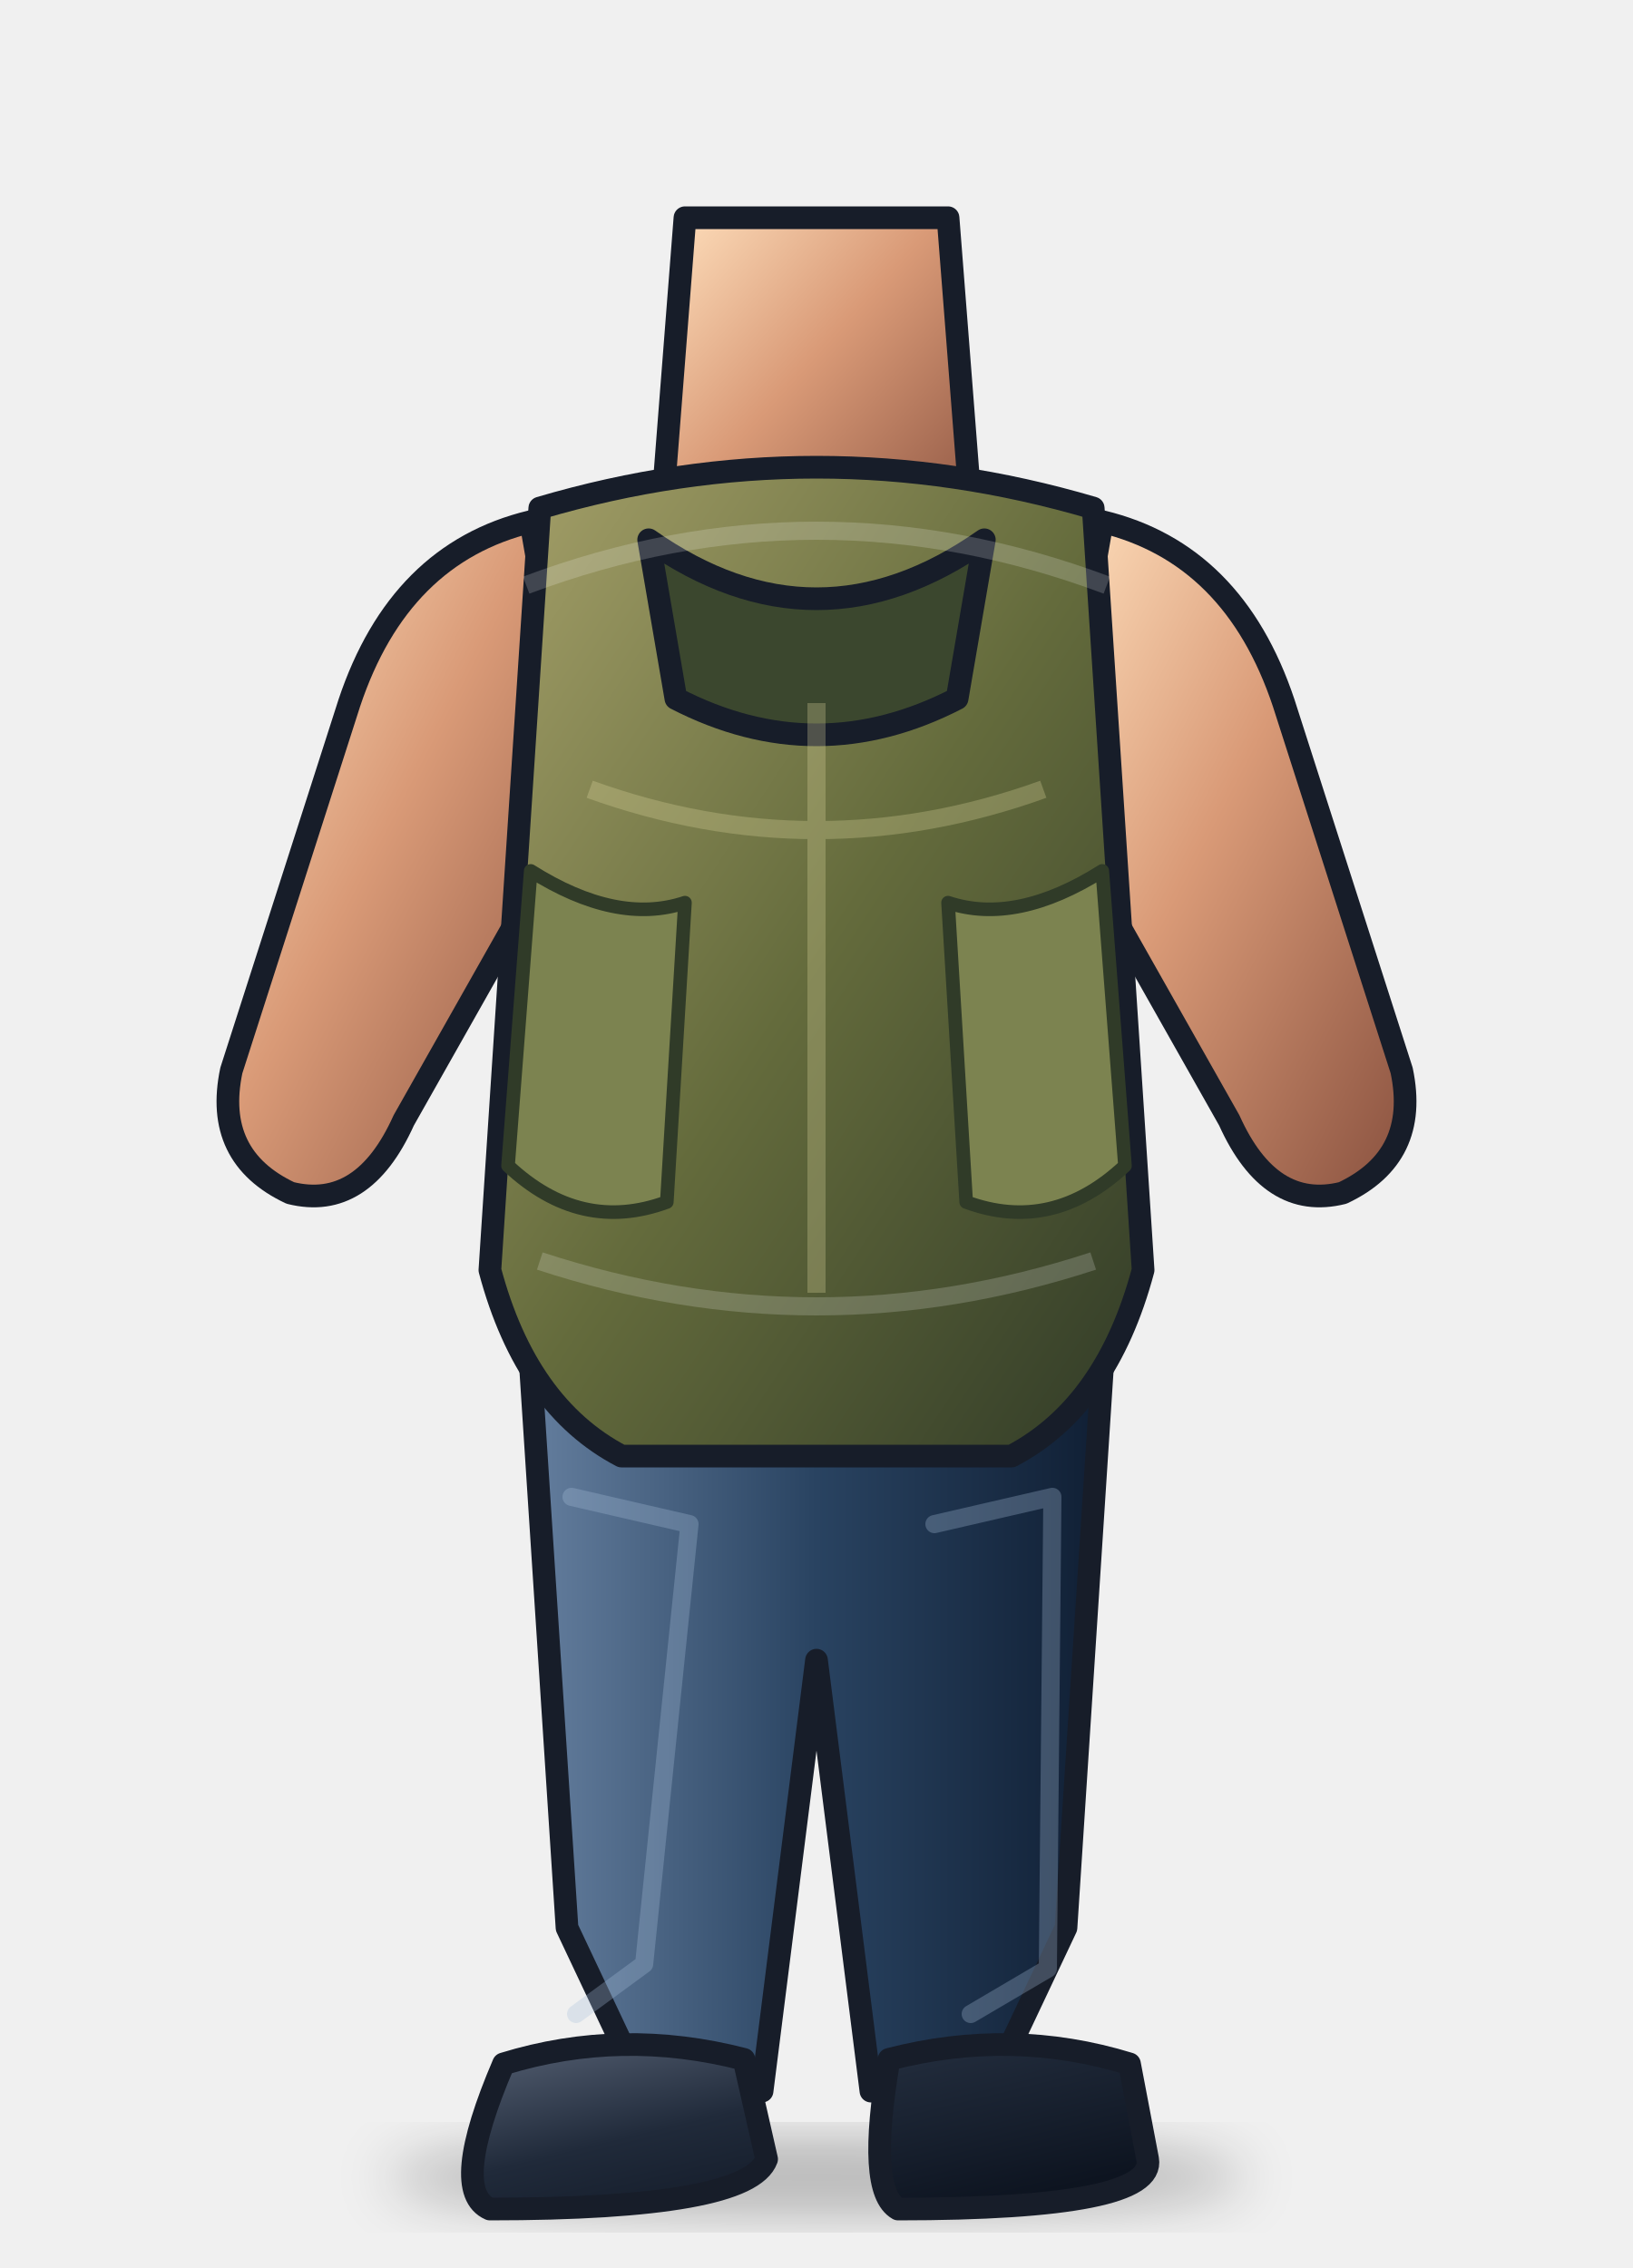
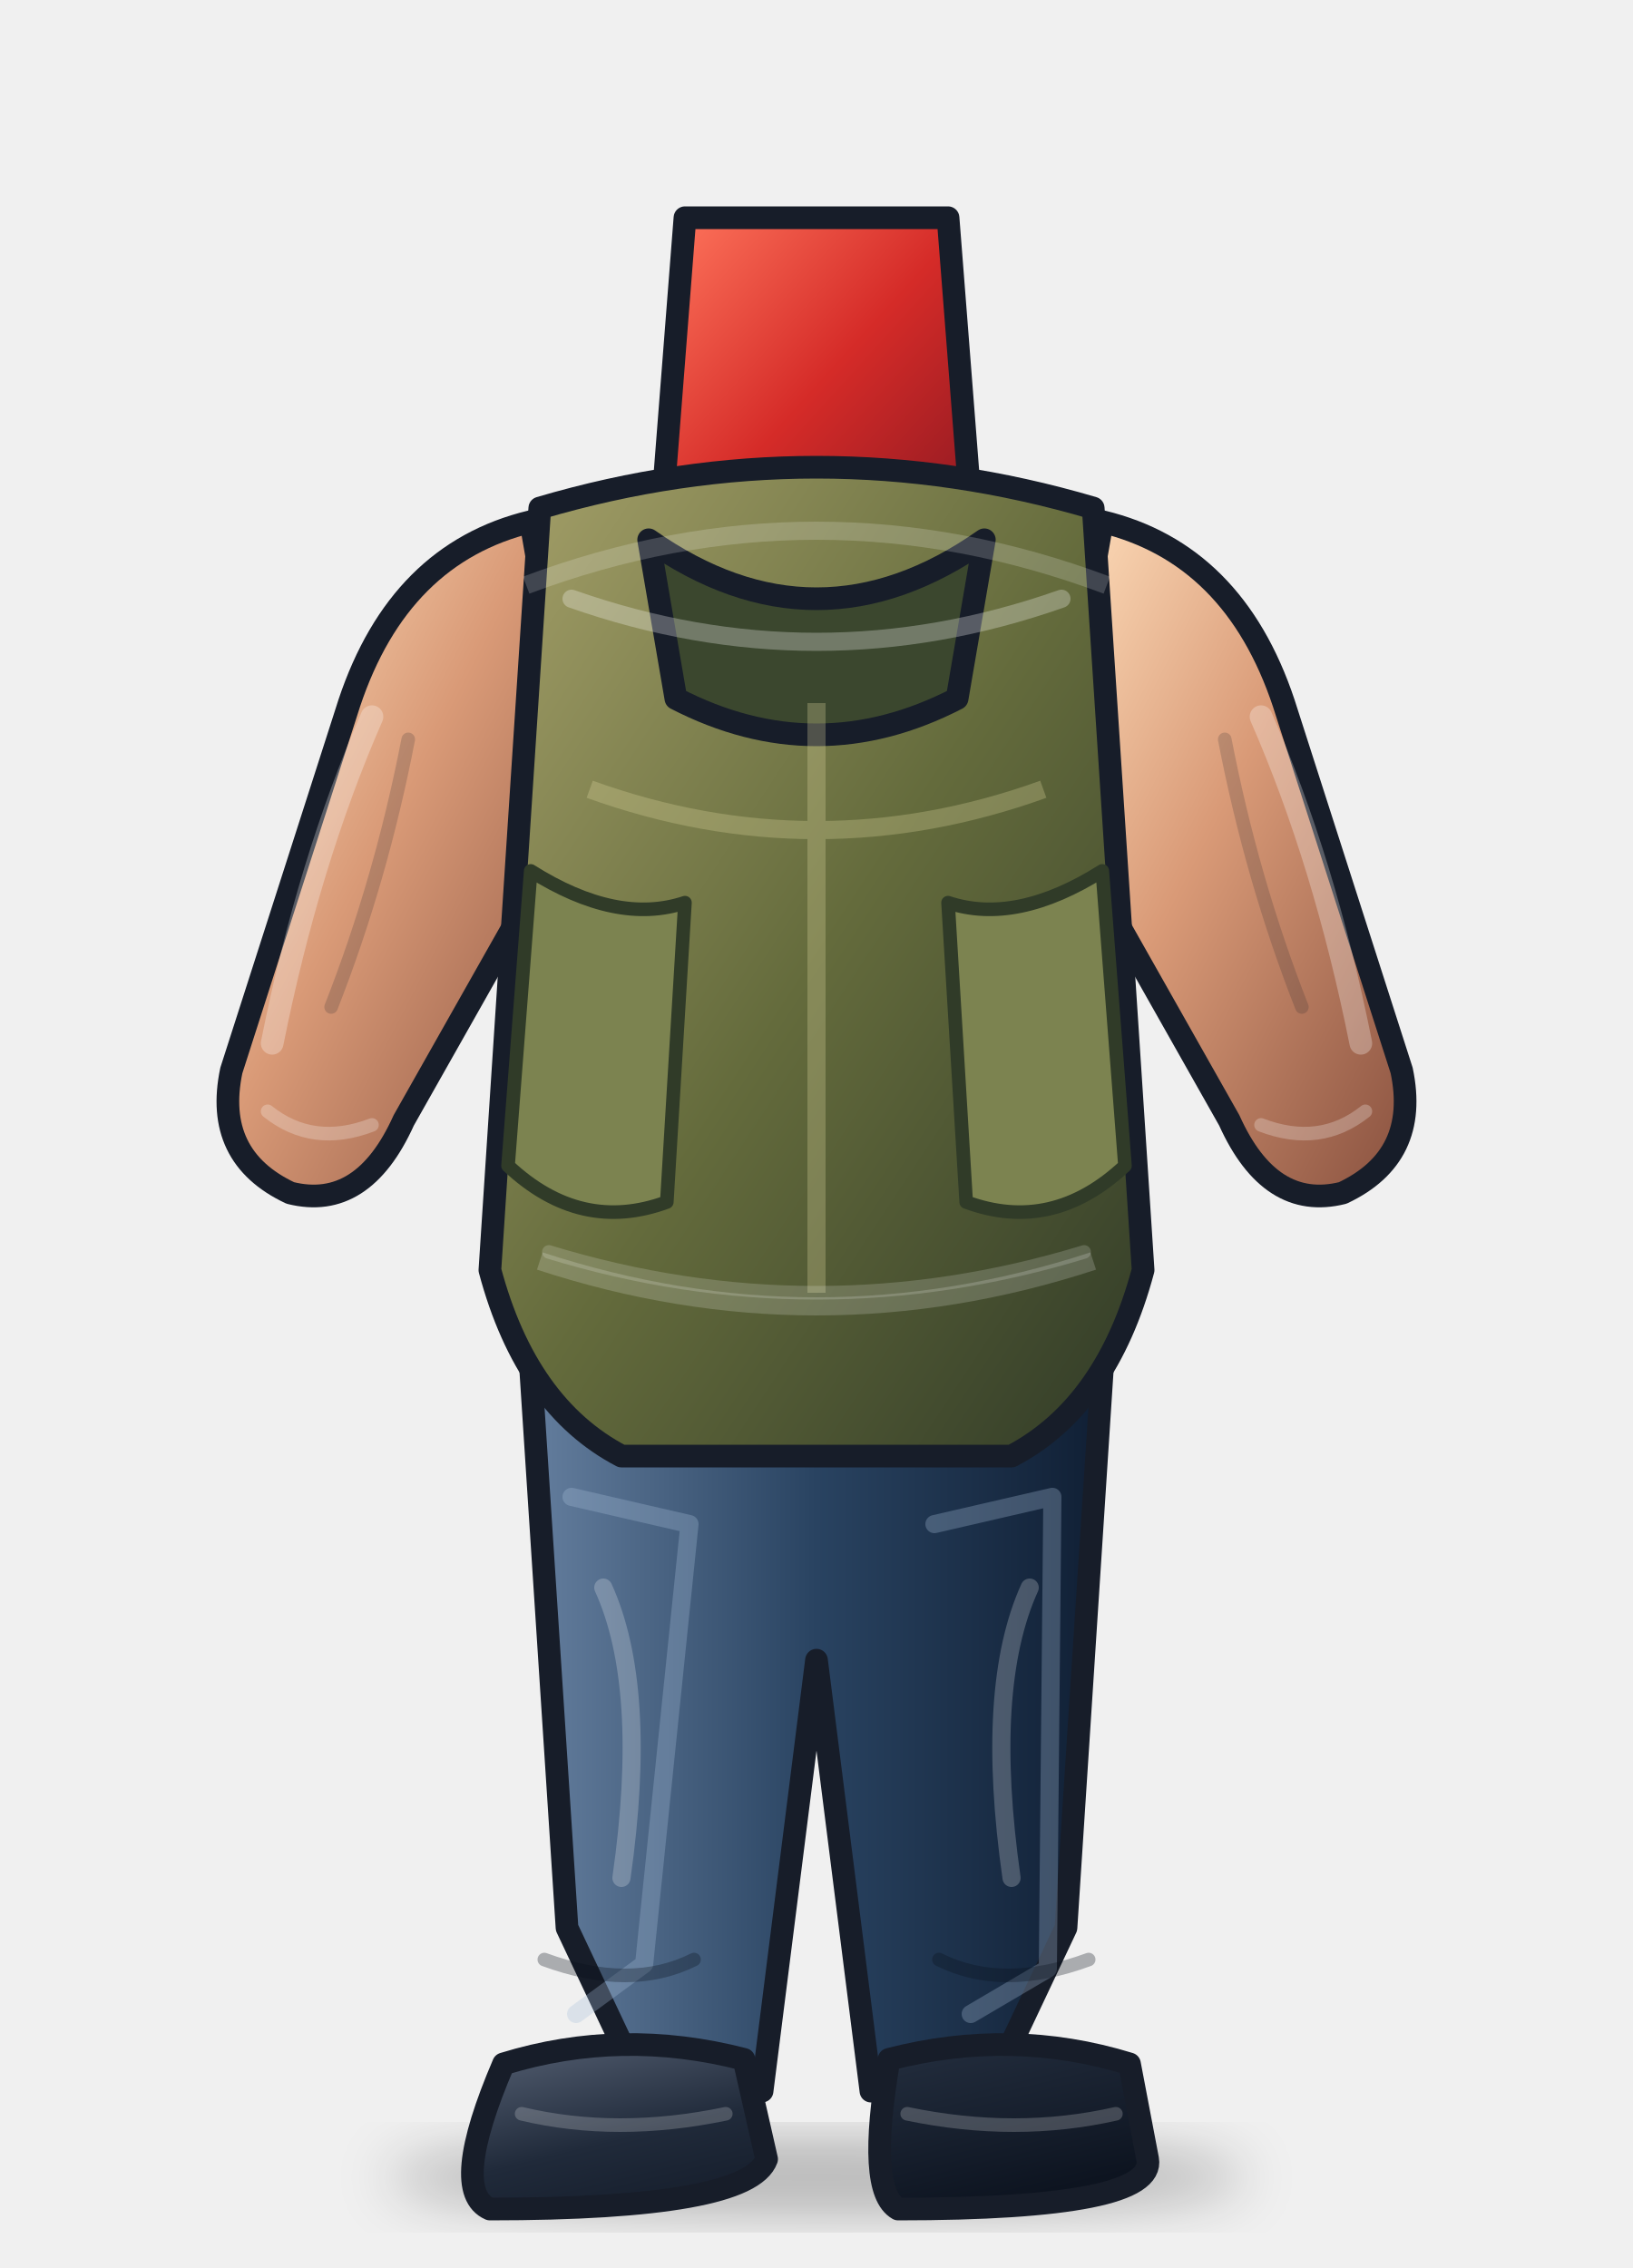
<svg xmlns="http://www.w3.org/2000/svg" viewBox="0 0 360 500" width="360" height="500">
  <defs>
    <linearGradient id="skin" x2="1" y2="1">
      <stop stop-color="#ffe0bd" />
      <stop offset=".45" stop-color="#d99a77" />
      <stop offset="1" stop-color="#89513f" />
    </linearGradient>
    <linearGradient id="dark" x2="1" y2="1">
      <stop stop-color="#566174" />
      <stop offset=".4" stop-color="#202a3a" />
      <stop offset="1" stop-color="#080e19" />
    </linearGradient>
    <linearGradient id="olive" x2="1" y2="1">
      <stop stop-color="#a6a16a" />
      <stop offset=".5" stop-color="#646b3c" />
      <stop offset="1" stop-color="#303a27" />
    </linearGradient>
    <linearGradient id="blue" x2="1">
      <stop stop-color="#647e9e" />
      <stop offset=".5" stop-color="#294361" />
      <stop offset="1" stop-color="#101f34" />
    </linearGradient>
    <linearGradient id="red" x2="1" y2="1">
      <stop stop-color="#ff7169" />
      <stop offset=".5" stop-color="#c52232" />
      <stop offset="1" stop-color="#67121e" />
    </linearGradient>
    <linearGradient id="steel" x2="1" y2="1">
      <stop stop-color="#fff" />
      <stop offset=".3" stop-color="#8d9eb3" />
      <stop offset=".6" stop-color="#e7edf5" />
      <stop offset="1" stop-color="#45566d" />
    </linearGradient>
    <linearGradient id="gold" x2="1" y2="1">
      <stop stop-color="#fff1a8" />
      <stop offset=".4" stop-color="#d6a33a" />
      <stop offset="1" stop-color="#79501a" />
    </linearGradient>
    <linearGradient id="white" x2="1">
      <stop stop-color="#fff" />
      <stop offset=".5" stop-color="#e1e7ed" />
      <stop offset="1" stop-color="#9eacba" />
    </linearGradient>
+     <linearGradient id="demonNeck" x2="1" y2="1">
+       <stop stop-color="#ff765d" />
+       <stop offset=".5" stop-color="#d52b28" />
+       <stop offset="1" stop-color="#861721" />
+     </linearGradient>
    <filter id="sh">
      <feGaussianBlur stdDeviation="6" />
    </filter>
  </defs>
  <ellipse cx="180" cy="480" rx="95" ry="10" fill="#000" opacity=".22" filter="url(#sh)" />
  <g stroke="#171d29" stroke-width="5" stroke-linejoin="round" stroke-linecap="round">
-     <path d="M151 48H209L214 112Q180 134 146 112Z" fill="url(#skin)" />
+     <path d="M151 48H209L214 112Q180 134 146 112Z" fill="url(#demonNeck)" />
    <path d="M117 115Q88 122 77 155L51 236Q47 255 64 263Q80 267 89 247L128 178Z" fill="url(#skin)" />
    <path d="M243 115Q272 122 283 155L309 236Q313 255 296 263Q280 267 271 247L232 178Z" fill="url(#skin)" />
    <path d="M117 302H243L235 425L218 461H192L180 366L168 461H142L125 425Z" fill="url(#blue)" />
    <path d="M111 455Q137 447 164 454L169 476Q165 487 108 487Q99 483 111 455Z M196 454Q223 447 249 455L253 476Q255 487 198 487Q191 483 196 454Z" fill="url(#dark)" />
    <path d="M126 330L152 336L142 433L127 444 M206 336L232 330L231 434L214 444" fill="none" stroke="#a9c0d8" stroke-opacity=".3" stroke-width="4" />
  </g>
  <g stroke="#171d29" stroke-width="5" stroke-linejoin="round">
    <path d="M119 112Q180 94 241 112L252 280Q244 310 223 321H137Q116 310 108 280Z" fill="url(#olive)" />
    <path d="M143 119Q180 145 217 119L211 154Q180 170 149 154Z" fill="#3b472e" />
    <path d="M180 155V285M130 174Q180 192 230 174" stroke="#e1dca1" opacity=".28" stroke-width="4" fill="none" />
    <path d="M117 192Q136 204 151 199L147 265Q128 272 112 257Z M209 199Q224 204 243 192L248 257Q232 272 213 265Z" fill="#7c8350" stroke="#303b28" stroke-width="3" />
  </g>
  <g fill="none" stroke="#fff" stroke-opacity=".18" stroke-width="4">
    <path d="M116 129Q180 105 244 129" />
    <path d="M119 278Q180 298 241 278" />
  </g>
+   <g fill="none" stroke-linecap="round" stroke-linejoin="round" pointer-events="none">
+     <path d="M82 158Q68 190 60 230M278 158Q292 190 300 230" stroke="#fff" stroke-opacity=".28" stroke-width="5" />
+     <path d="M90 163Q84 194 73 222M270 163Q276 194 287 222" stroke="#171d29" stroke-opacity=".18" stroke-width="3" />
+     <path d="M126 132Q180 151 234 132" stroke="#fff" stroke-opacity=".28" stroke-width="4" />
+     <path d="M121 276Q180 294 239 276" stroke="#fff" stroke-opacity=".17" stroke-width="3" />
+     <path d="M133 350Q143 372 137 414M227 350Q217 372 223 414" stroke="#fff" stroke-opacity=".22" stroke-width="4" />
+     <path d="M120 432Q139 439 153 432M207 432Q221 439 240 432" stroke="#080e19" stroke-opacity=".3" stroke-width="3" />
+     <path d="M115 466Q136 471 160 466M200 466Q224 471 246 466" stroke="#fff" stroke-opacity=".2" stroke-width="3" />
+     <path d="M59 245Q69 253 82 248M301 245Q291 253 278 248" stroke="#fff" stroke-opacity=".25" stroke-width="3" />
+   </g>
</svg>
